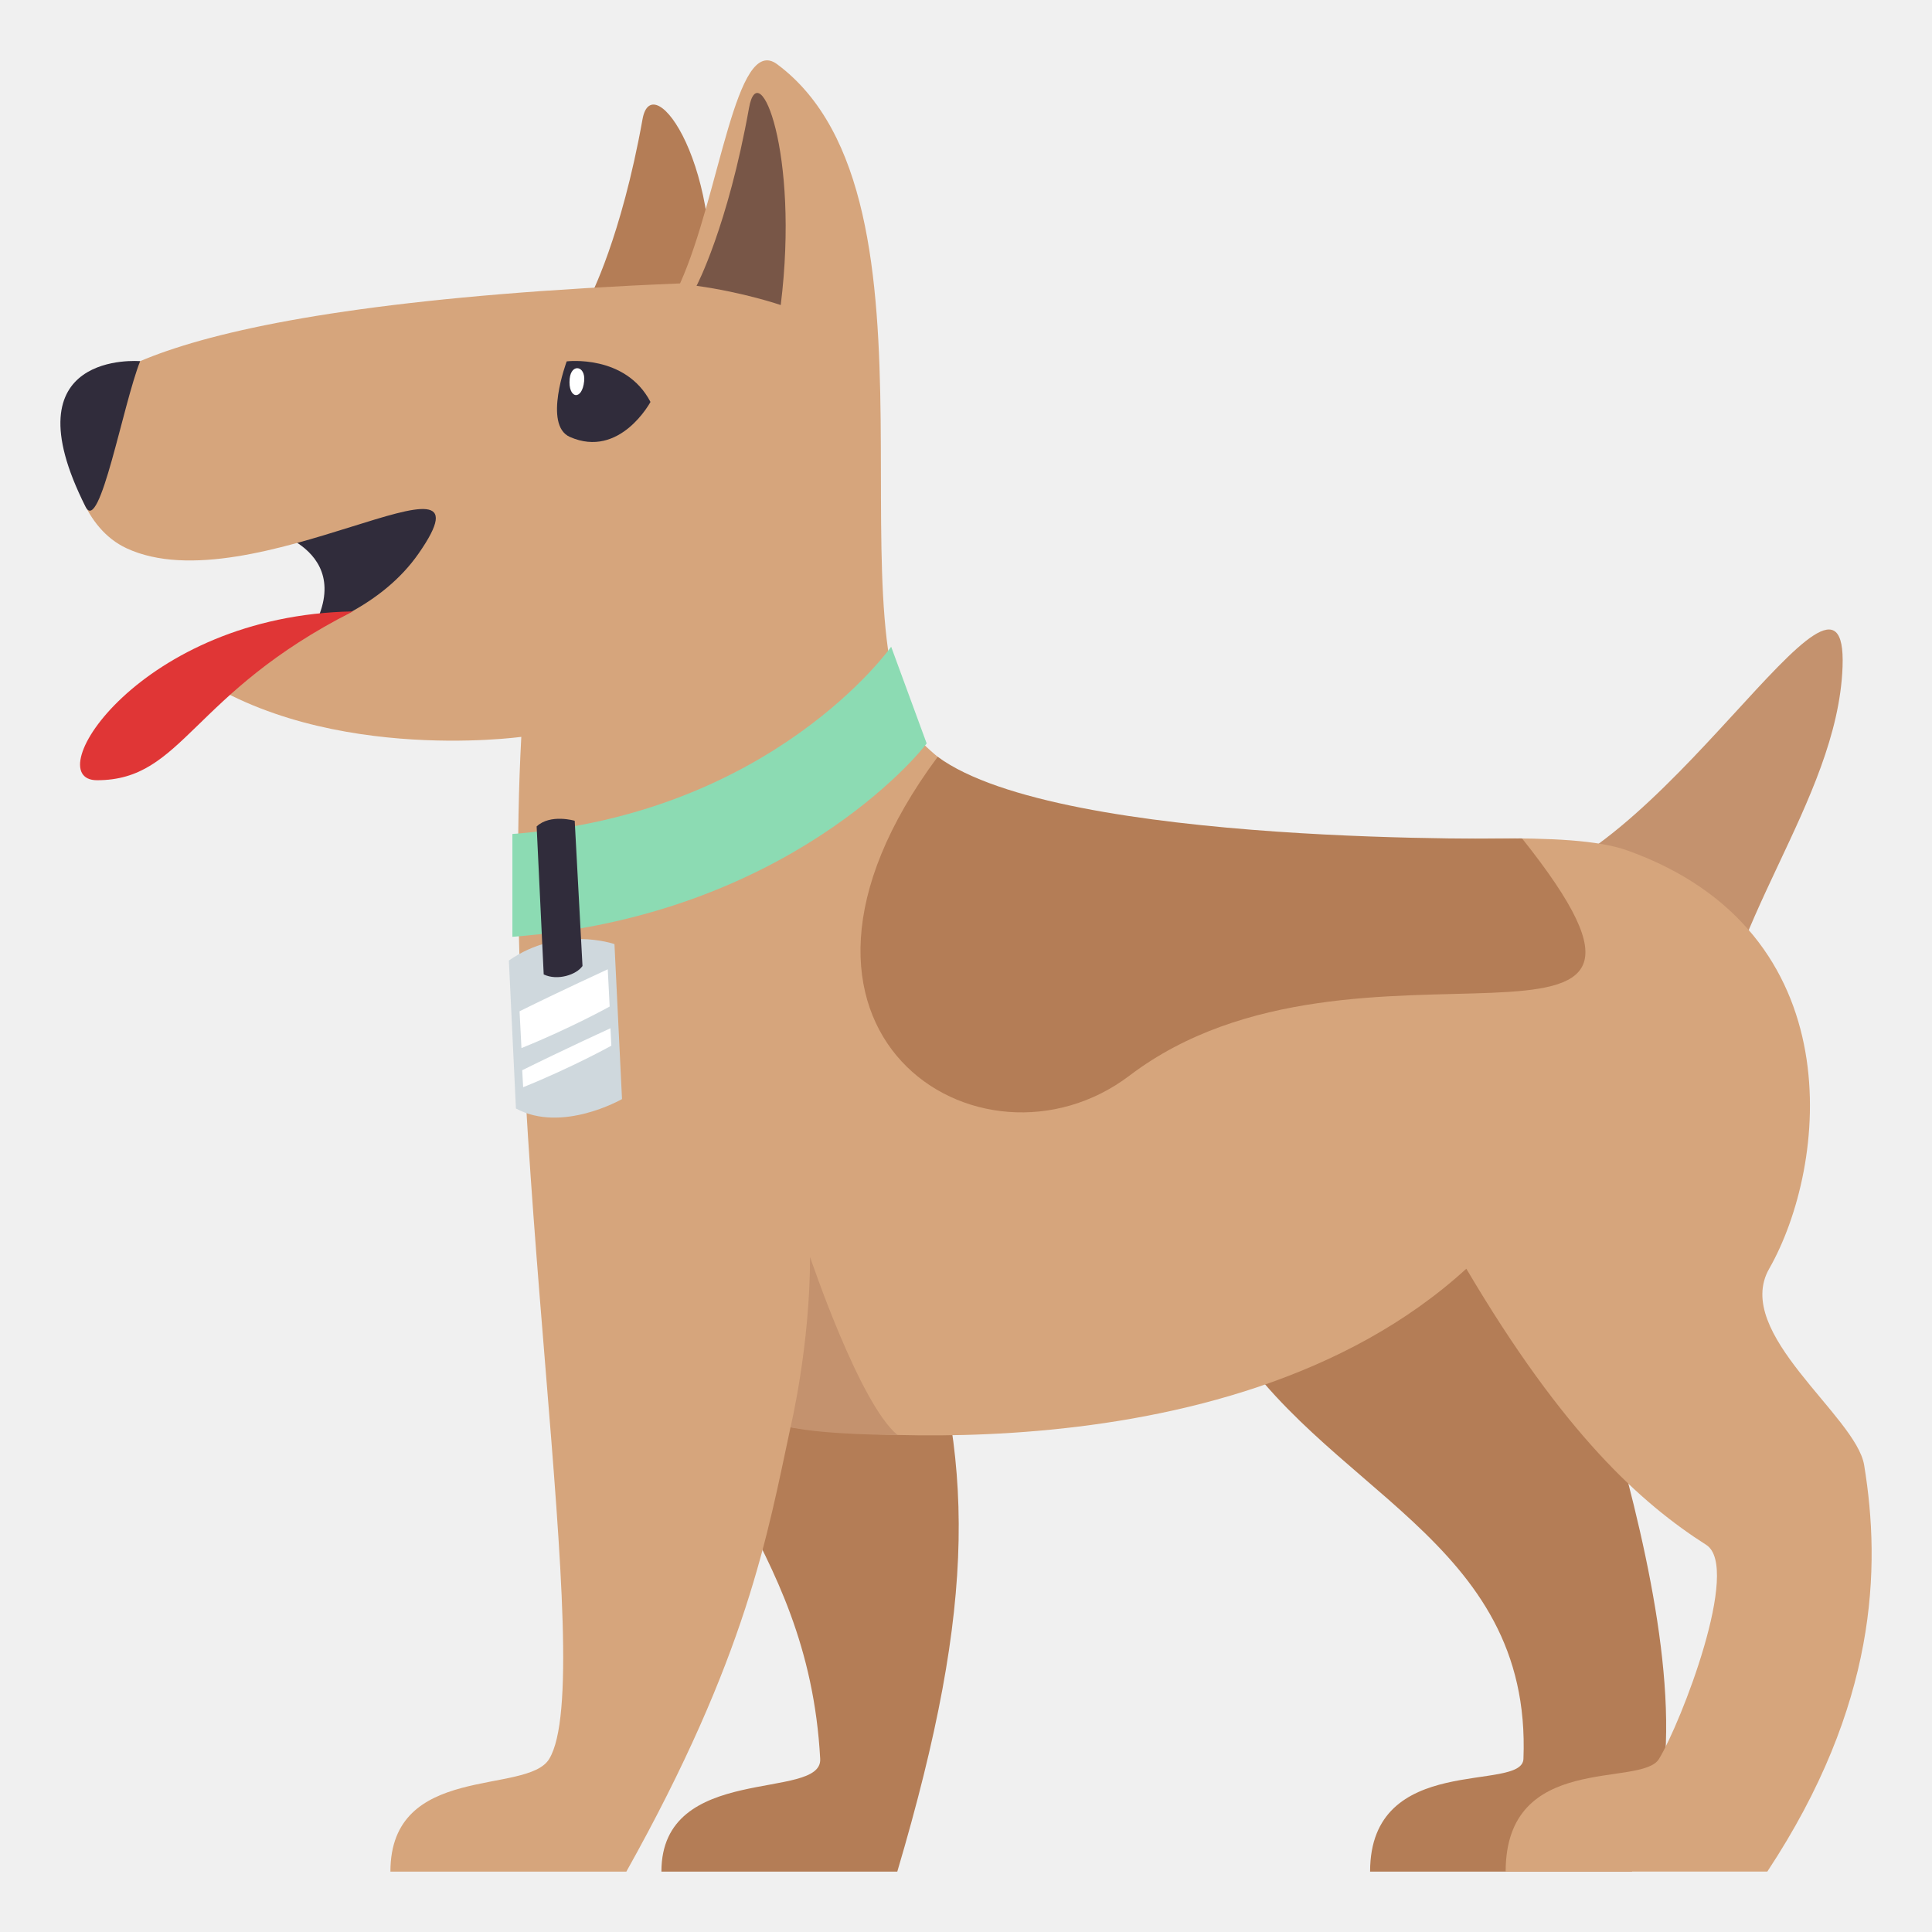
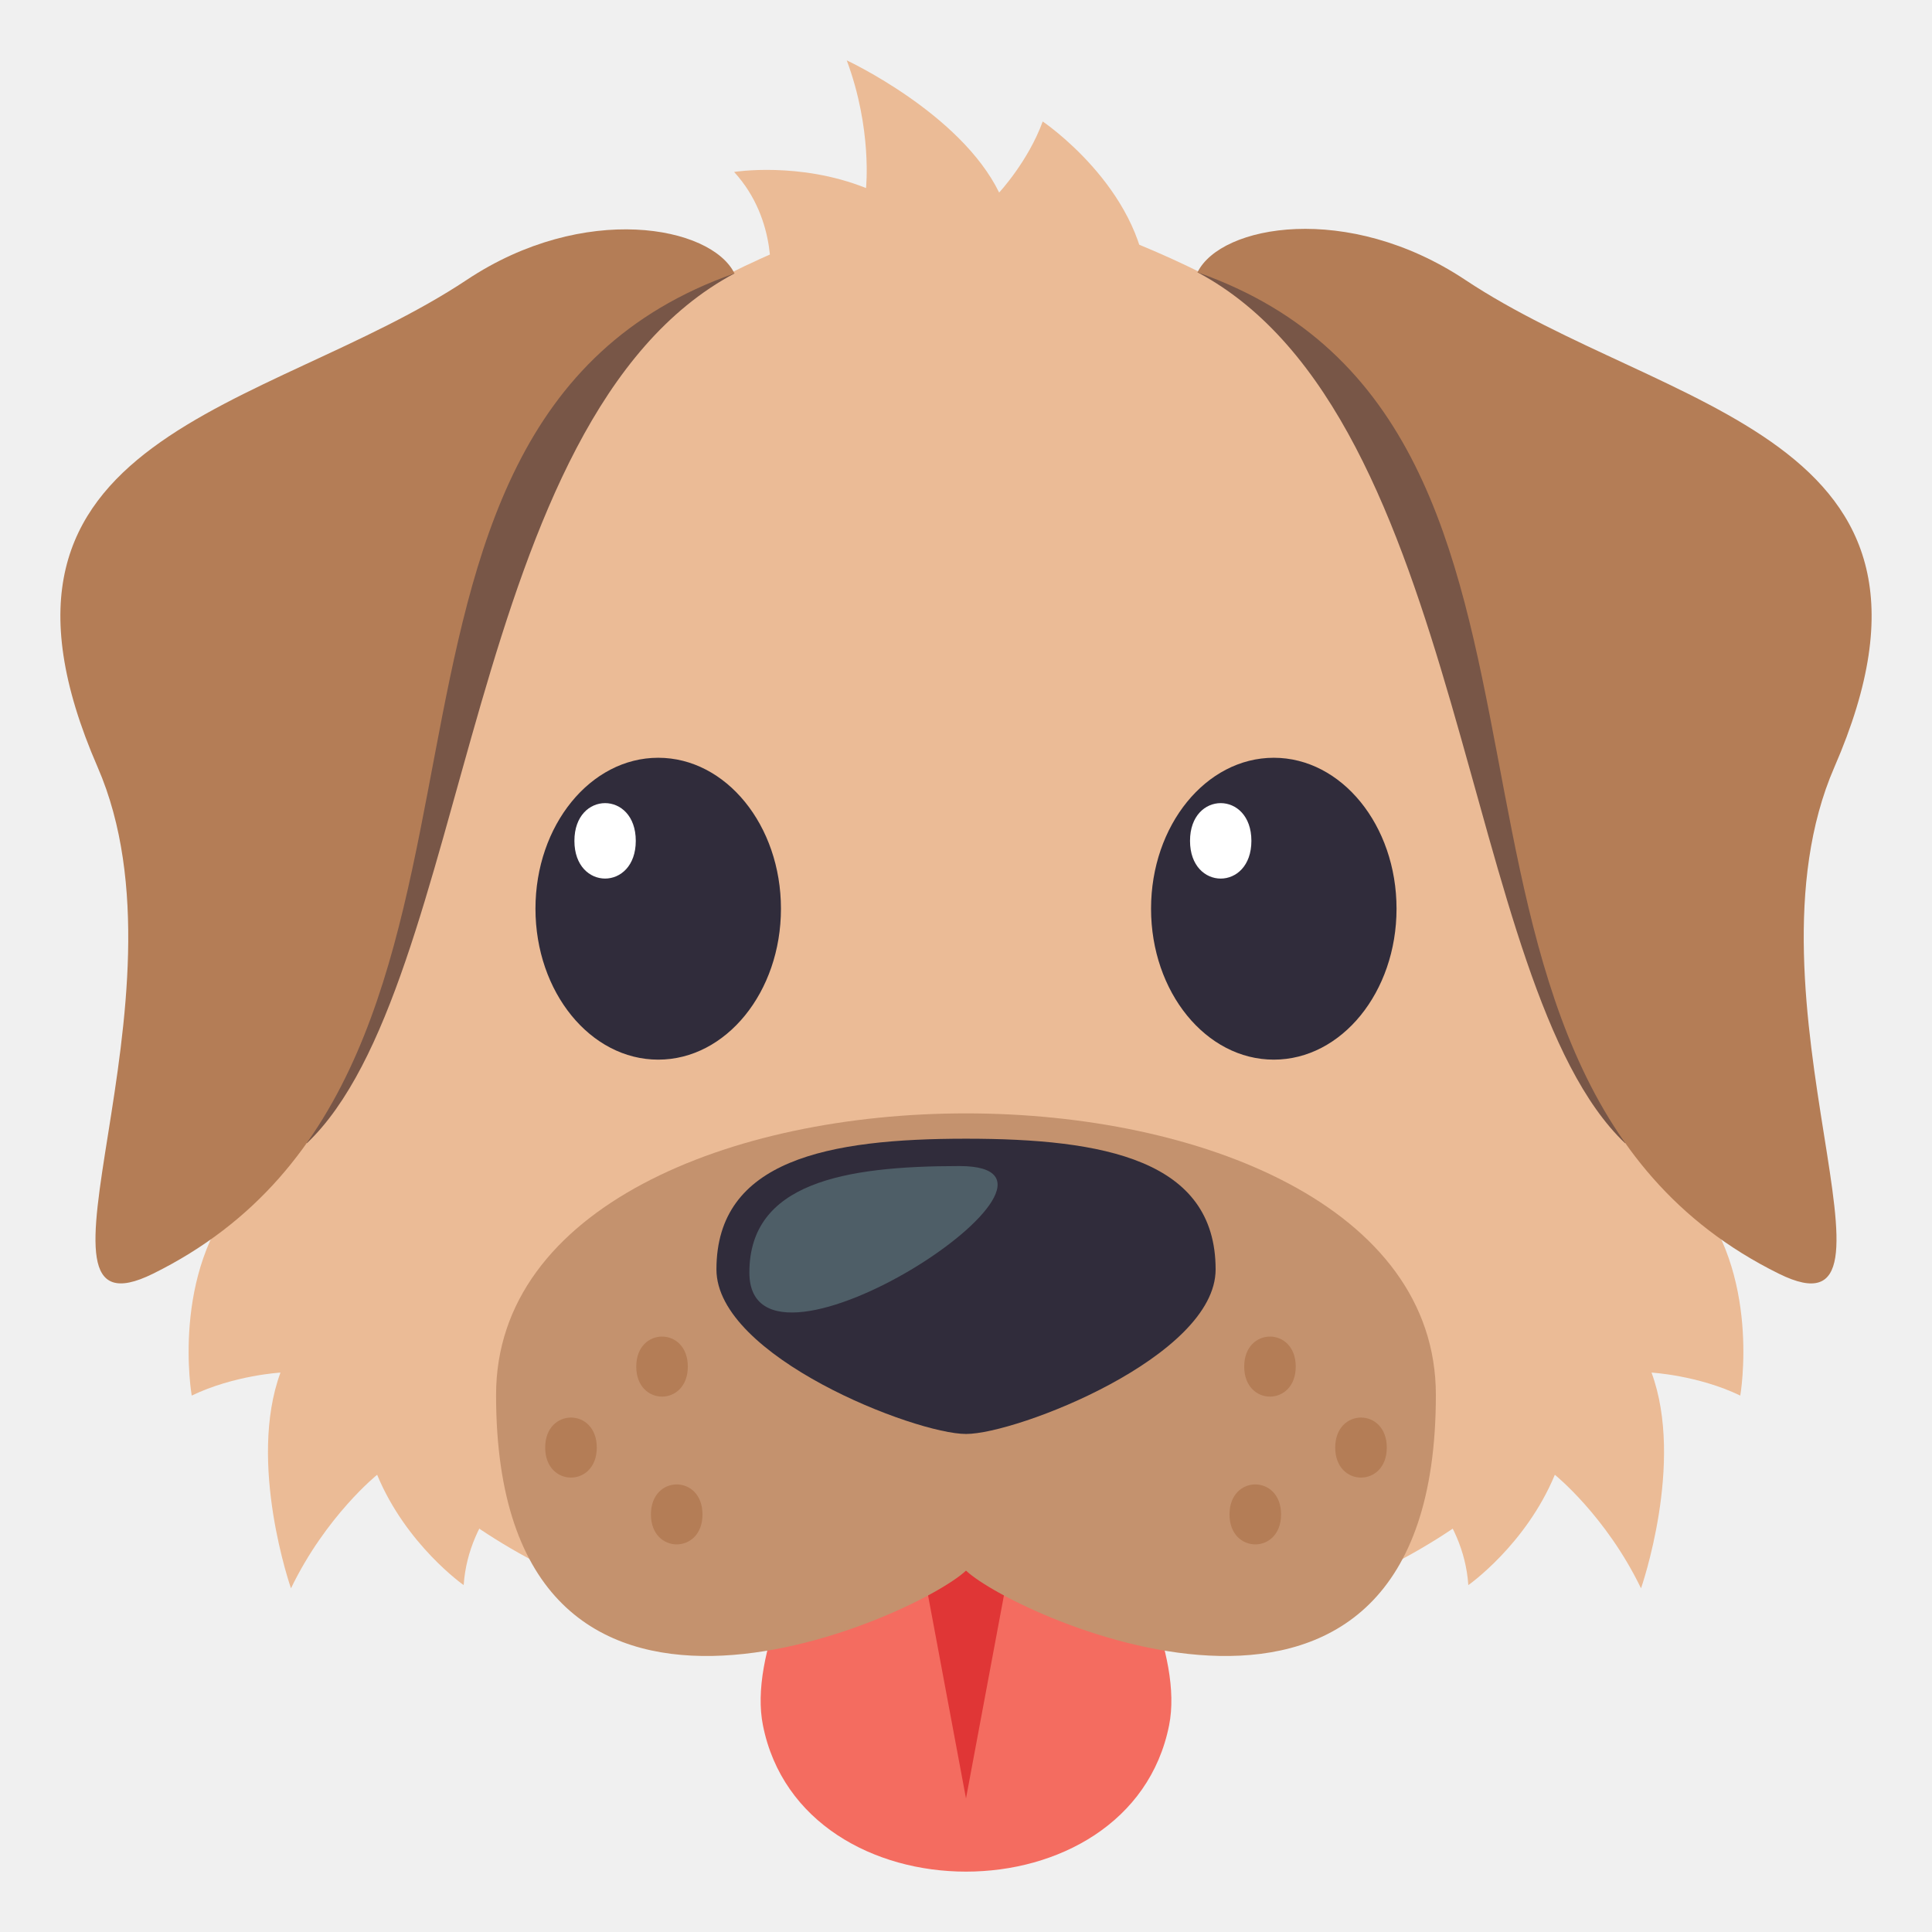
<svg xmlns="http://www.w3.org/2000/svg" width="64" height="64">
-   <path fill="#302C3B" d="M9.037 17.609s3.552.924.428 4.455c6.906-2.062 10.327-8.939-.428-4.455z" />
-   <path fillRule="evenodd" clipRule="evenodd" fill="#B47D56" d="M21.285 3.947c.32-1.791 2.791 1.613 2.164 6.688 0 0-2.326-.578-3.902-.797-.001.001 1.031-1.95 1.738-5.891zm30.242 36.069c.301-7.618-11.016 3.921-11.016 3.921 3.232 5.481 10.246 7.006 9.955 14.33-.045 1.124-5.08-.249-5.08 3.733h8.67c3.641-5.516-2.626-19.54-2.529-21.984zm-29.211 2.593c-.406 5.661 4.453 8.204 4.854 15.657.076 1.406-5.26.114-5.26 3.733h7.814c2.672-9.021 2.549-13.729.584-19.497 0 .001-7.904-1.135-7.992.107z" />
-   <path fill="#C4926E" d="M49.666 29.4c5.199-.355 11.557-12.355 11.371-7.31-.164 4.47-4.162 8.745-4.223 13.198L49.666 29.4z" />
-   <path fillRule="evenodd" clipRule="evenodd" fill="#D6A57C" d="M61.752 48.532c-.268-1.632-4.363-4.372-3.146-6.503 1.941-3.402 2.818-11.161-4.693-13.855-3.904-1.396-17.73 1.723-23.215-3.424-3.479-3.264 1.063-18.158-4.955-22.623-1.375-1.021-1.893 4.322-3.215 7.262-17.596.716-20.264 3.414-20.264 4.783 0 1.576.551 3.343 1.92 3.986 4.125 1.938 12.5-3.875 9.687.172-2.4 3.453-8.363 3.313-7.937 3.641 4.409 3.404 11.335 2.438 11.335 2.438-.729 13.384 2.563 31.163.924 33.858-.732 1.21-5.26.113-5.26 3.732h7.816c4.008-7.162 4.676-11.168 5.438-14.719 0 0 14.377 2.068 22.387-5.252 3.232 5.48 5.807 7.783 7.947 9.148 1.164.742-.838 5.895-1.564 7.09-.586.965-5.08-.25-5.08 3.732h8.668c3.641-5.514 3.768-10.057 3.207-13.466z" />
-   <path fillRule="evenodd" clipRule="evenodd" fill="#302C3B" d="M18.773 11.971s1.947-.243 2.775 1.344c0 0-1.014 1.89-2.67 1.159-.894-.394-.105-2.503-.105-2.503z" />
-   <path fillRule="evenodd" clipRule="evenodd" fill="#785647" d="M24.812 3.577c.32-1.791 1.678 1.454 1.051 6.528 0 0-1.213-.418-2.789-.637 0 .001 1.031-1.95 1.738-5.891z" />
-   <path fillRule="evenodd" clipRule="evenodd" fill="#302C3B" d="M4.643 11.964s-4.442-.386-1.807 4.825c.467.922 1.238-3.399 1.807-4.825z" />
-   <path fill="#B47D56" d="M50.42 27.774s-15.273.297-19.358-2.704c-6.746 9.094 1.438 14.292 6.36 10.557 7.553-5.732 20.09 1.045 12.998-7.853z" />
-   <path fill="#8CDBB3" d="M16.974 31.033v-3.406c8.633-.657 12.547-6.203 12.547-6.203l1.176 3.203c-.197.289-4.615 5.713-13.723 6.406z" />
-   <path fill="#CFD8DD" d="M17.091 36.721l-.234-4.902c1.68-1.176 3.498-.545 3.498-.545l.25 5.135c0-.001-1.984 1.14-3.514.312z" />
-   <path fill="#FFF" d="M17.274 34.719l-.063-1.219c1.354-.672 2.922-1.391 2.922-1.391l.063 1.234c0 .001-1.297.72-2.922 1.376zm.056 1.297l-.031-.563c1.354-.672 2.922-1.391 2.922-1.391l.031.578c-.001.001-1.297.719-2.922 1.376z" />
-   <path fill="#302C3B" d="M18.011 32.279l-.234-4.902c.453-.426 1.261-.188 1.261-.188L19.296 32c-.197.289-.832.498-1.285.279z" />
-   <path fill="#C4926E" d="M26.187 47.281s.647-2.694.647-5.644c0 0 1.637 4.872 2.899 5.899.001.001-2.347.001-3.546-.255z" />
-   <path fill="#E03636" d="M11.69 20.254c-7.047.123-10.471 5.592-8.475 5.592 2.859 0 3.094-2.868 8.475-5.592z" />
-   <path fill="#FFF" d="M19.351 12.623c-.065.671-.546.591-.479-.08.051-.512.53-.432.479.08z" />
+   <path fill="#EBBB96" d="M56.018 39.49c2.346 2.662 1.631 6.74 1.631 6.74-1.401-.674-2.94-.761-2.94-.761 1.104 2.995-.348 7.146-.348 7.146-1.159-2.4-2.855-3.761-2.855-3.761-.963 2.323-2.866 3.655-2.866 3.655-.158-2.357-2.021-3.754-2.021-3.754l9.399-9.265zm-48.036 0c-2.346 2.662-1.631 6.74-1.631 6.74 1.402-.674 2.94-.761 2.94-.761-1.104 2.995.348 7.146.348 7.146 1.159-2.4 2.854-3.761 2.854-3.761.964 2.323 2.867 3.655 2.867 3.655.159-2.357 2.02-3.754 2.02-3.754L7.982 39.49z" />
+   <path fill="#EBBB96" d="M56.939 30.693c0 22.944-17.994 24-24.939 24-6.944 0-24.939-1.057-24.939-24 0-13.255 17.996-24 24.939-24 6.945-.001 24.939 10.745 24.939 24z" />
+   <path fill="#F46C60" d="M32 43.168s7.639 9.418 6.728 13.984c-1.287 6.464-12.169 6.464-13.455 0C24.361 52.586 32 43.168 32 43.168z" />
+   <path fill="#E03636" d="M32 59.576l-1.702-9.11h3.404z" />
+   <path fill="#785647" d="M24.33 9.058c-8.987 4.787-8.676 23.592-14.164 28.813C7.335 21.802 20.57 4.705 24.33 9.058z" />
+   <path fill="#B47D56" d="M15.464 9.27c-6.618 4.397-17.056 5.05-12.23 16.142C6.56 33.057.22 44.588 5.069 42.193c13.706-6.77 4.768-28.046 19.261-33.136-.768-1.571-4.981-2.371-8.866.213z" />
+   <path fill="#785647" d="M39.67 9.021c8.988 4.786 8.676 23.629 14.164 28.851C56.665 21.802 43.43 4.667 39.67 9.021z" />
+   <path fill="#B47D56" d="M48.536 9.27c6.618 4.397 17.056 5.051 12.23 16.143-3.327 7.645 3.015 19.176-1.837 16.781-13.704-6.77-4.767-28.083-19.26-33.173.769-1.572 4.981-2.335 8.867.249z" />
+   <ellipse fill="#302C3B" cx="21.804" cy="30.102" rx="4.066" ry="5" />
+   <path fill="#FFF" d="M21.061 27.854c0 1.666-2.033 1.666-2.033 0s2.033-1.666 2.033 0z" />
+   <ellipse fill="#302C3B" cx="42.196" cy="30.102" rx="4.066" ry="5" />
+   <path fill="#FFF" d="M41.454 27.854c0 1.667-2.033 1.667-2.033 0 0-1.666 2.033-1.666 2.033 0z" />
+   <path fill="#C4926E" d="M47.565 46.209c0 13.742-13.918 7.375-15.565 5.82-1.648 1.555-15.567 7.922-15.567-5.82 0-12.436 31.132-12.436 31.132 0z" />
+   <path fill="#B47D56" d="M22.785 45.27c0 1.326-1.708 1.326-1.708 0s1.708-1.325 1.708 0zm-3.016 2.683c0 1.325-1.709 1.325-1.709 0 0-1.326 1.709-1.326 1.709 0zm3.502 2.215c0 1.323-1.708 1.323-1.708 0 0-1.326 1.708-1.326 1.708 0zm17.945-4.898c0 1.326 1.707 1.326 1.707 0s-1.707-1.325-1.707 0zm3.015 2.683c0 1.325 1.708 1.325 1.708 0 0-1.326-1.708-1.326-1.708 0zm-3.502 2.215c0 1.323 1.708 1.323 1.708 0 0-1.326-1.708-1.326-1.708 0z" />
+   <path fill="#EBBB96" d="M38 9.395c-.235-3.201-3.459-5.371-3.459-5.371-.48 1.321-1.443 2.354-1.443 2.354C31.813 3.75 28.05 2 28.05 2c.849 2.28.638 4.229.638 4.229-2.206-.882-4.37-.533-4.37-.533 1.484 1.618 1.188 3.698 1.188 3.698H38v.001z" />
+   <path fill="#302C3B" d="M23.733 42.051c0-3.631 3.702-4.33 8.268-4.33 4.566 0 8.268.699 8.268 4.33 0 2.889-6.581 5.451-8.268 5.451-1.688 0-8.268-2.563-8.268-5.451z" />
+   <path fill="#4E5E67" d="M24.824 42.154c0-2.959 3.114-3.527 6.958-3.527 5.12 0-6.958 7.913-6.958 3.527z" />
</svg>
